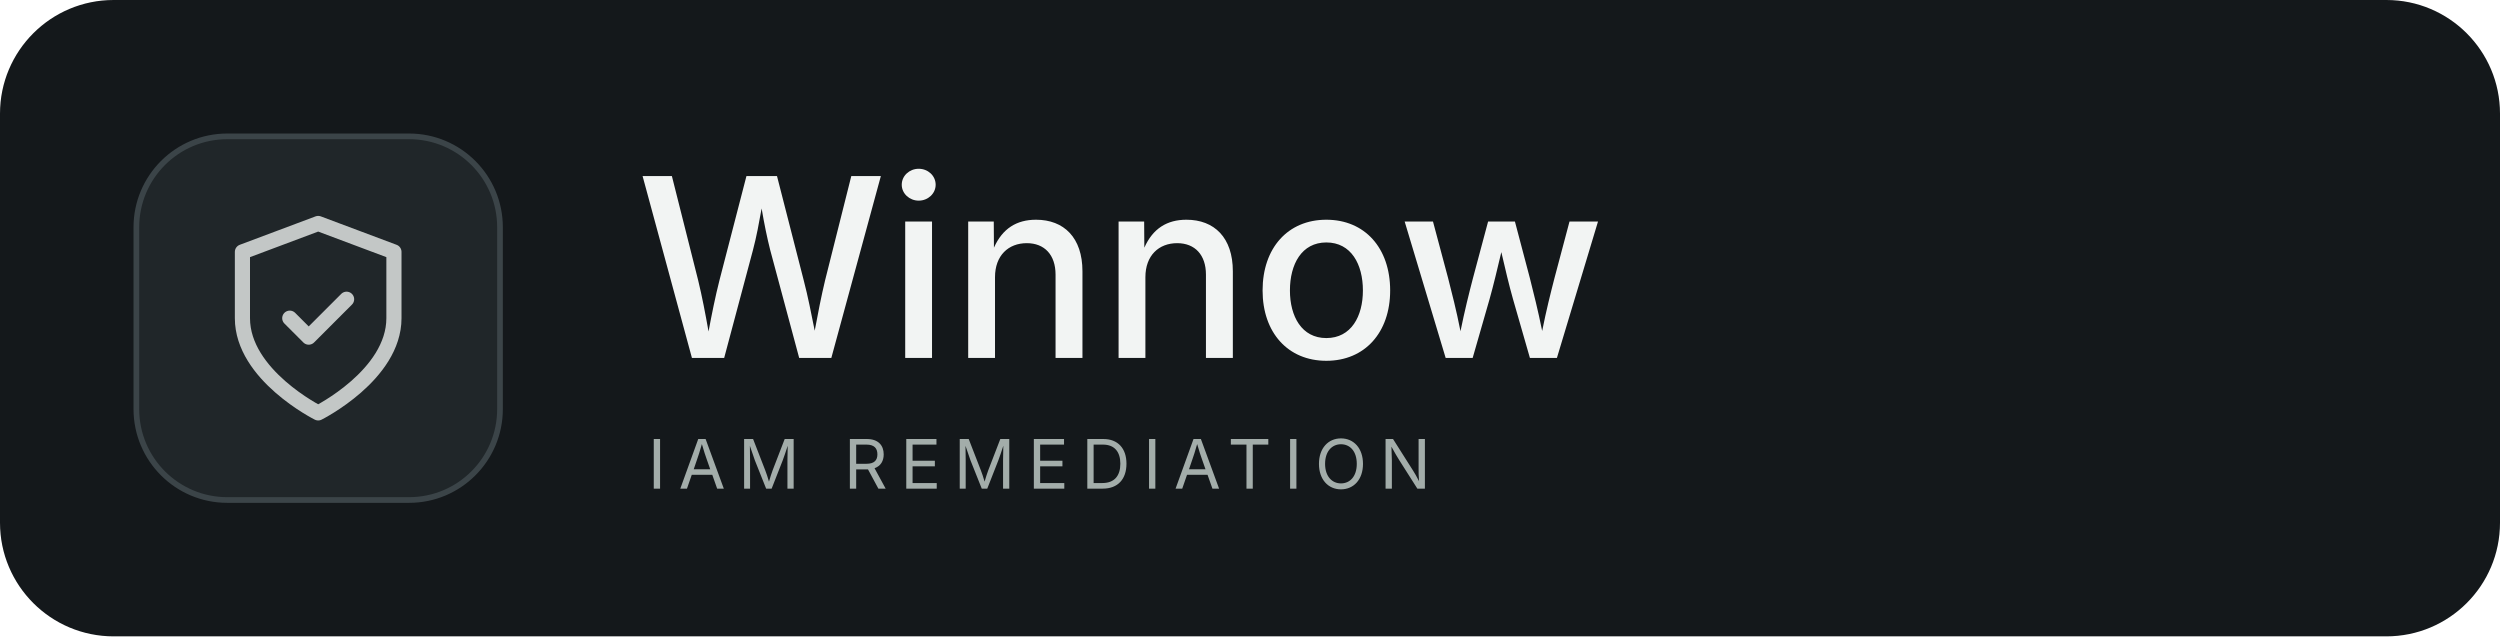
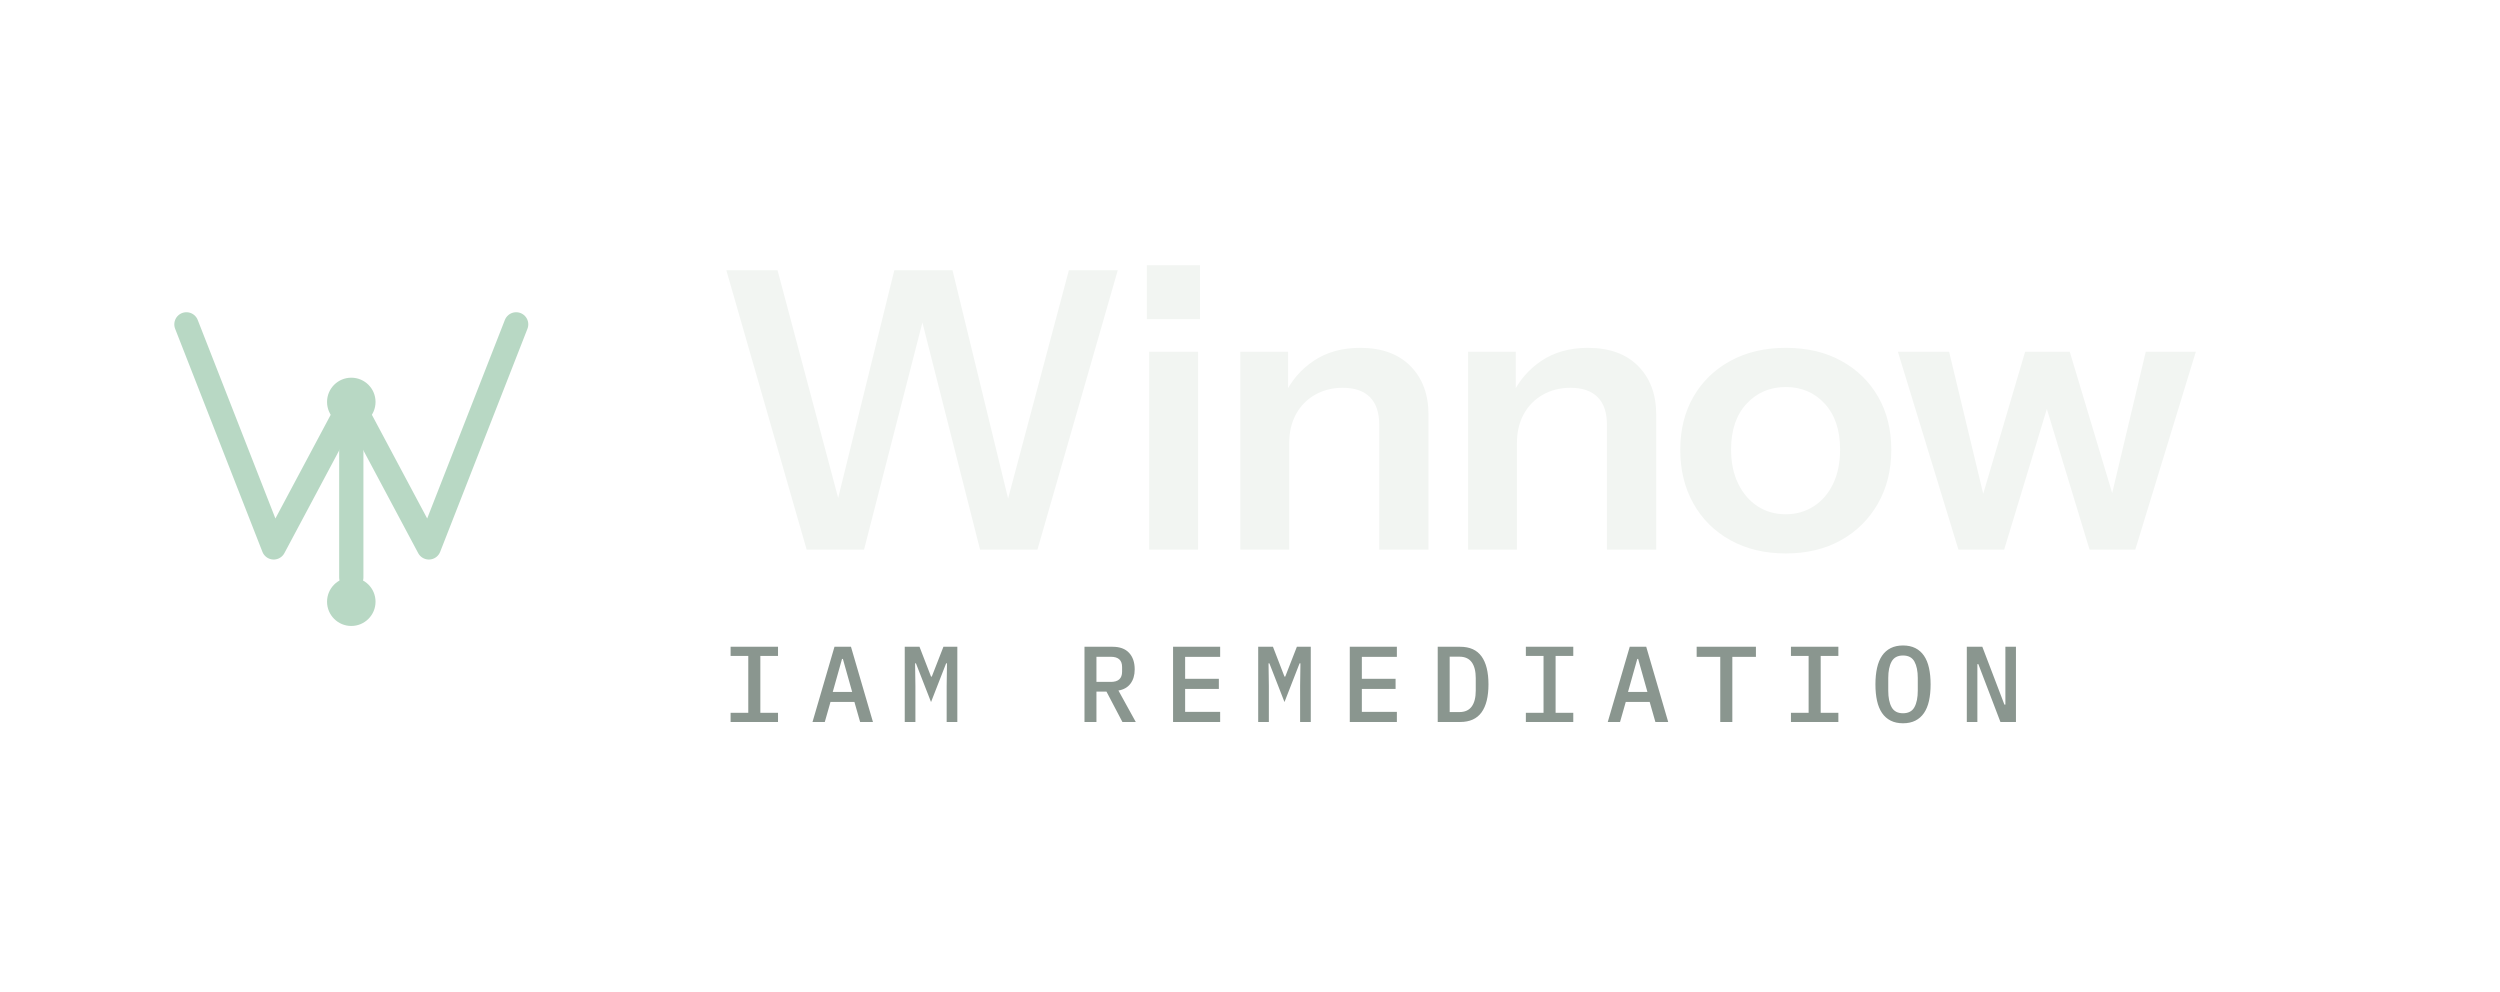
- <svg xmlns="http://www.w3.org/2000/svg" width="440" height="112" viewBox="0 0 440 112" fill="none" role="img" aria-labelledby="title desc">
-   <rect width="440" height="112" rx="20" fill="#14181B" />
-   <rect x="24" y="24" width="64" height="64" rx="16" fill="#202629" stroke="#3B4448" />
-   <g transform="translate(36 36) scale(1.666667)" stroke="#C3C7C6" stroke-width="1.6" stroke-linecap="round" stroke-linejoin="round">
-     <path d="M12 22s8-4 8-10V5l-8-3-8 3v7c0 6 8 10 8 10z" />
-     <path d="M9 12l2 2 4-4" />
+ <svg xmlns="http://www.w3.org/2000/svg" viewBox="0 0 232 92" role="img" aria-label="Winnow IAM remediation">
+   <g transform="translate(11 22) scale(1.8)" fill="none" stroke="#b8d8c4" stroke-width="1.25" stroke-linecap="round" stroke-linejoin="round">
+     <path d="M3.5 4.5 8 16 12 8.5 16 16 20.5 4.5" />
+     <path d="M12 9.75v7.8" />
+     <circle cx="12" cy="8.5" r="1.25" fill="#b8d8c4" stroke="none" />
+     <circle cx="12" cy="18.8" r="1.25" fill="#b8d8c4" stroke="none" />
  </g>
-   <text x="112" y="63" fill="#F2F4F3" font-family="Inter, Segoe UI, Arial, sans-serif" font-size="44" font-weight="500">Winnow</text>
-   <text x="114" y="86" fill="#A3ADAA" font-family="Inter, Segoe UI, Arial, sans-serif" font-size="12" letter-spacing="2.2">IAM REMEDIATION</text>
+   <g transform="translate(66 51)" fill="#f2f5f2">
+     <path d="M8.856 0.0 1.404 -25.92H6.156L12.492 -2.124H11.124L16.992 -25.92H22.392L28.188 -2.124H26.856L33.192 -25.92H37.728L30.276 0.0H24.948L19.044 -23.256H20.16L14.184 0.0Z M40.644 0.0V-18.36H45.18V0.0ZM40.428 -21.384V-26.388H45.36V-21.384Z M49.104 0.0V-18.36H53.532V-14.04H53.64V0.0ZM61.992 0.0V-11.592Q61.992 -13.284 61.128 -14.148Q60.264 -15.012 58.608 -15.012Q57.168 -15.012 56.034 -14.364Q54.9 -13.716 54.27 -12.564Q53.64 -11.412 53.64 -9.9L53.172 -14.292Q54.108 -16.308 55.908 -17.514Q57.708 -18.72 60.228 -18.72Q63.216 -18.72 64.89 -17.028Q66.564 -15.336 66.564 -12.528V0.0Z M70.236 0.0V-18.36H74.664V-14.04H74.772V0.0ZM83.124 0.0V-11.592Q83.124 -13.284 82.26 -14.148Q81.396 -15.012 79.74 -15.012Q78.3 -15.012 77.166 -14.364Q76.032 -13.716 75.402 -12.564Q74.772 -11.412 74.772 -9.9L74.304 -14.292Q75.24 -16.308 77.04 -17.514Q78.84 -18.72 81.36 -18.72Q84.348 -18.72 86.022 -17.028Q87.696 -15.336 87.696 -12.528V0.0Z M99.72 0.36Q96.804 0.36 94.59 -0.864Q92.376 -2.088 91.152 -4.266Q89.928 -6.444 89.928 -9.252Q89.928 -12.06 91.152 -14.184Q92.376 -16.308 94.59 -17.514Q96.804 -18.72 99.72 -18.72Q102.672 -18.72 104.868 -17.514Q107.064 -16.308 108.288 -14.184Q109.512 -12.06 109.512 -9.252Q109.512 -6.444 108.27 -4.266Q107.028 -2.088 104.832 -0.864Q102.636 0.36 99.72 0.36ZM99.72 -3.276Q101.16 -3.276 102.312 -4.014Q103.464 -4.752 104.112 -6.102Q104.76 -7.452 104.76 -9.288Q104.76 -11.988 103.338 -13.536Q101.916 -15.084 99.72 -15.084Q97.524 -15.084 96.084 -13.536Q94.644 -11.988 94.644 -9.288Q94.644 -7.452 95.31 -6.102Q95.976 -4.752 97.11 -4.014Q98.244 -3.276 99.72 -3.276Z M115.74 0.0 110.124 -18.36H114.876L118.188 -4.572H117.864L121.932 -18.36H126.072L130.212 -4.572H129.852L133.128 -18.36H137.772L132.156 0.0H127.908L123.768 -13.644H124.128L119.988 0.0Z" />
+   </g>
+   <g transform="translate(67 67)" fill="#8a968f">
+     <path d="M0.8 0.0V-0.85H2.44V-6.13H0.8V-6.98H5.2V-6.13H3.56V-0.85H5.2V0.0Z M12.82 0.0 12.29 -1.86H10.07L9.54 0.0H8.4L10.44 -6.98H11.97L14.01 0.0ZM11.22 -5.85H11.14L10.28 -2.79H12.08Z M20.85 -3.34 20.88 -5.44H20.8L19.4 -1.85L18.0 -5.44H17.92L17.95 -3.34V0.0H16.96V-6.98H18.33L19.4 -4.21H19.47L20.55 -6.98H21.84V0.0H20.85Z M34.75 0.0H33.64V-6.98H36.25Q37.25 -6.98 37.775 -6.42Q38.3 -5.86 38.3 -4.88Q38.3 -4.08 37.91 -3.56Q37.52 -3.04 36.79 -2.92L38.4 0.0H37.16L35.68 -2.82H34.75ZM36.09 -3.72Q37.13 -3.72 37.13 -4.67V-5.1Q37.13 -6.05 36.09 -6.05H34.75V-3.72Z M41.86 0.0V-6.98H46.23V-6.04H42.98V-4.01H46.11V-3.07H42.98V-0.94H46.23V0.0Z M53.65 -3.34 53.68 -5.44H53.6L52.2 -1.85L50.8 -5.44H50.72L50.75 -3.34V0.0H49.76V-6.98H51.13L52.2 -4.21H52.27L53.35 -6.98H54.64V0.0H53.65Z M58.26 0.0V-6.98H62.63V-6.04H59.38V-4.01H62.51V-3.07H59.38V-0.94H62.63V0.0Z M66.42 -6.98H68.5Q69.84 -6.98 70.485 -6.09Q71.13 -5.2 71.13 -3.49Q71.13 -1.78 70.485 -0.89Q69.84 0.0 68.5 0.0H66.42ZM68.43 -0.92Q69.2 -0.92 69.575 -1.435Q69.95 -1.95 69.95 -2.91V-4.07Q69.95 -5.03 69.575 -5.545Q69.2 -6.06 68.43 -6.06H67.53V-0.92Z M74.6 0.0V-0.85H76.24V-6.13H74.6V-6.98H79V-6.13H77.36V-0.85H79V0.0Z M86.62 0.0 86.09 -1.86H83.87L83.34 0.0H82.2L84.24 -6.98H85.77L87.81 0.0ZM85.02 -5.85H84.94L84.08 -2.79H85.88Z M93.76 -6.04V0.0H92.64V-6.04H90.45V-6.98H95.95V-6.04Z M99.2 0.0V-0.85H100.84V-6.13H99.2V-6.98H103.6V-6.13H101.96V-0.85H103.6V0.0Z M109.6 0.12Q108.94 0.12 108.455 -0.125Q107.97 -0.37 107.655 -0.83Q107.34 -1.29 107.19 -1.96Q107.04 -2.63 107.04 -3.49Q107.04 -4.34 107.19 -5.015Q107.34 -5.69 107.655 -6.15Q107.97 -6.61 108.455 -6.855Q108.94 -7.1 109.6 -7.1Q110.26 -7.1 110.745 -6.855Q111.23 -6.61 111.545 -6.15Q111.86 -5.69 112.01 -5.015Q112.16 -4.34 112.16 -3.49Q112.16 -2.63 112.01 -1.96Q111.86 -1.29 111.545 -0.83Q111.23 -0.37 110.745 -0.125Q110.26 0.12 109.6 0.12ZM109.6 -0.81Q110.35 -0.81 110.66 -1.375Q110.97 -1.94 110.97 -2.91V-4.08Q110.97 -5.04 110.66 -5.605Q110.35 -6.17 109.6 -6.17Q108.85 -6.17 108.54 -5.605Q108.23 -5.04 108.23 -4.08V-2.9Q108.23 -1.94 108.54 -1.375Q108.85 -0.81 109.6 -0.81Z M116.59 -5.37H116.5V0.0H115.52V-6.98H116.96L119.01 -1.61H119.1V-6.98H120.08V0.0H118.64Z" />
+   </g>
</svg>
